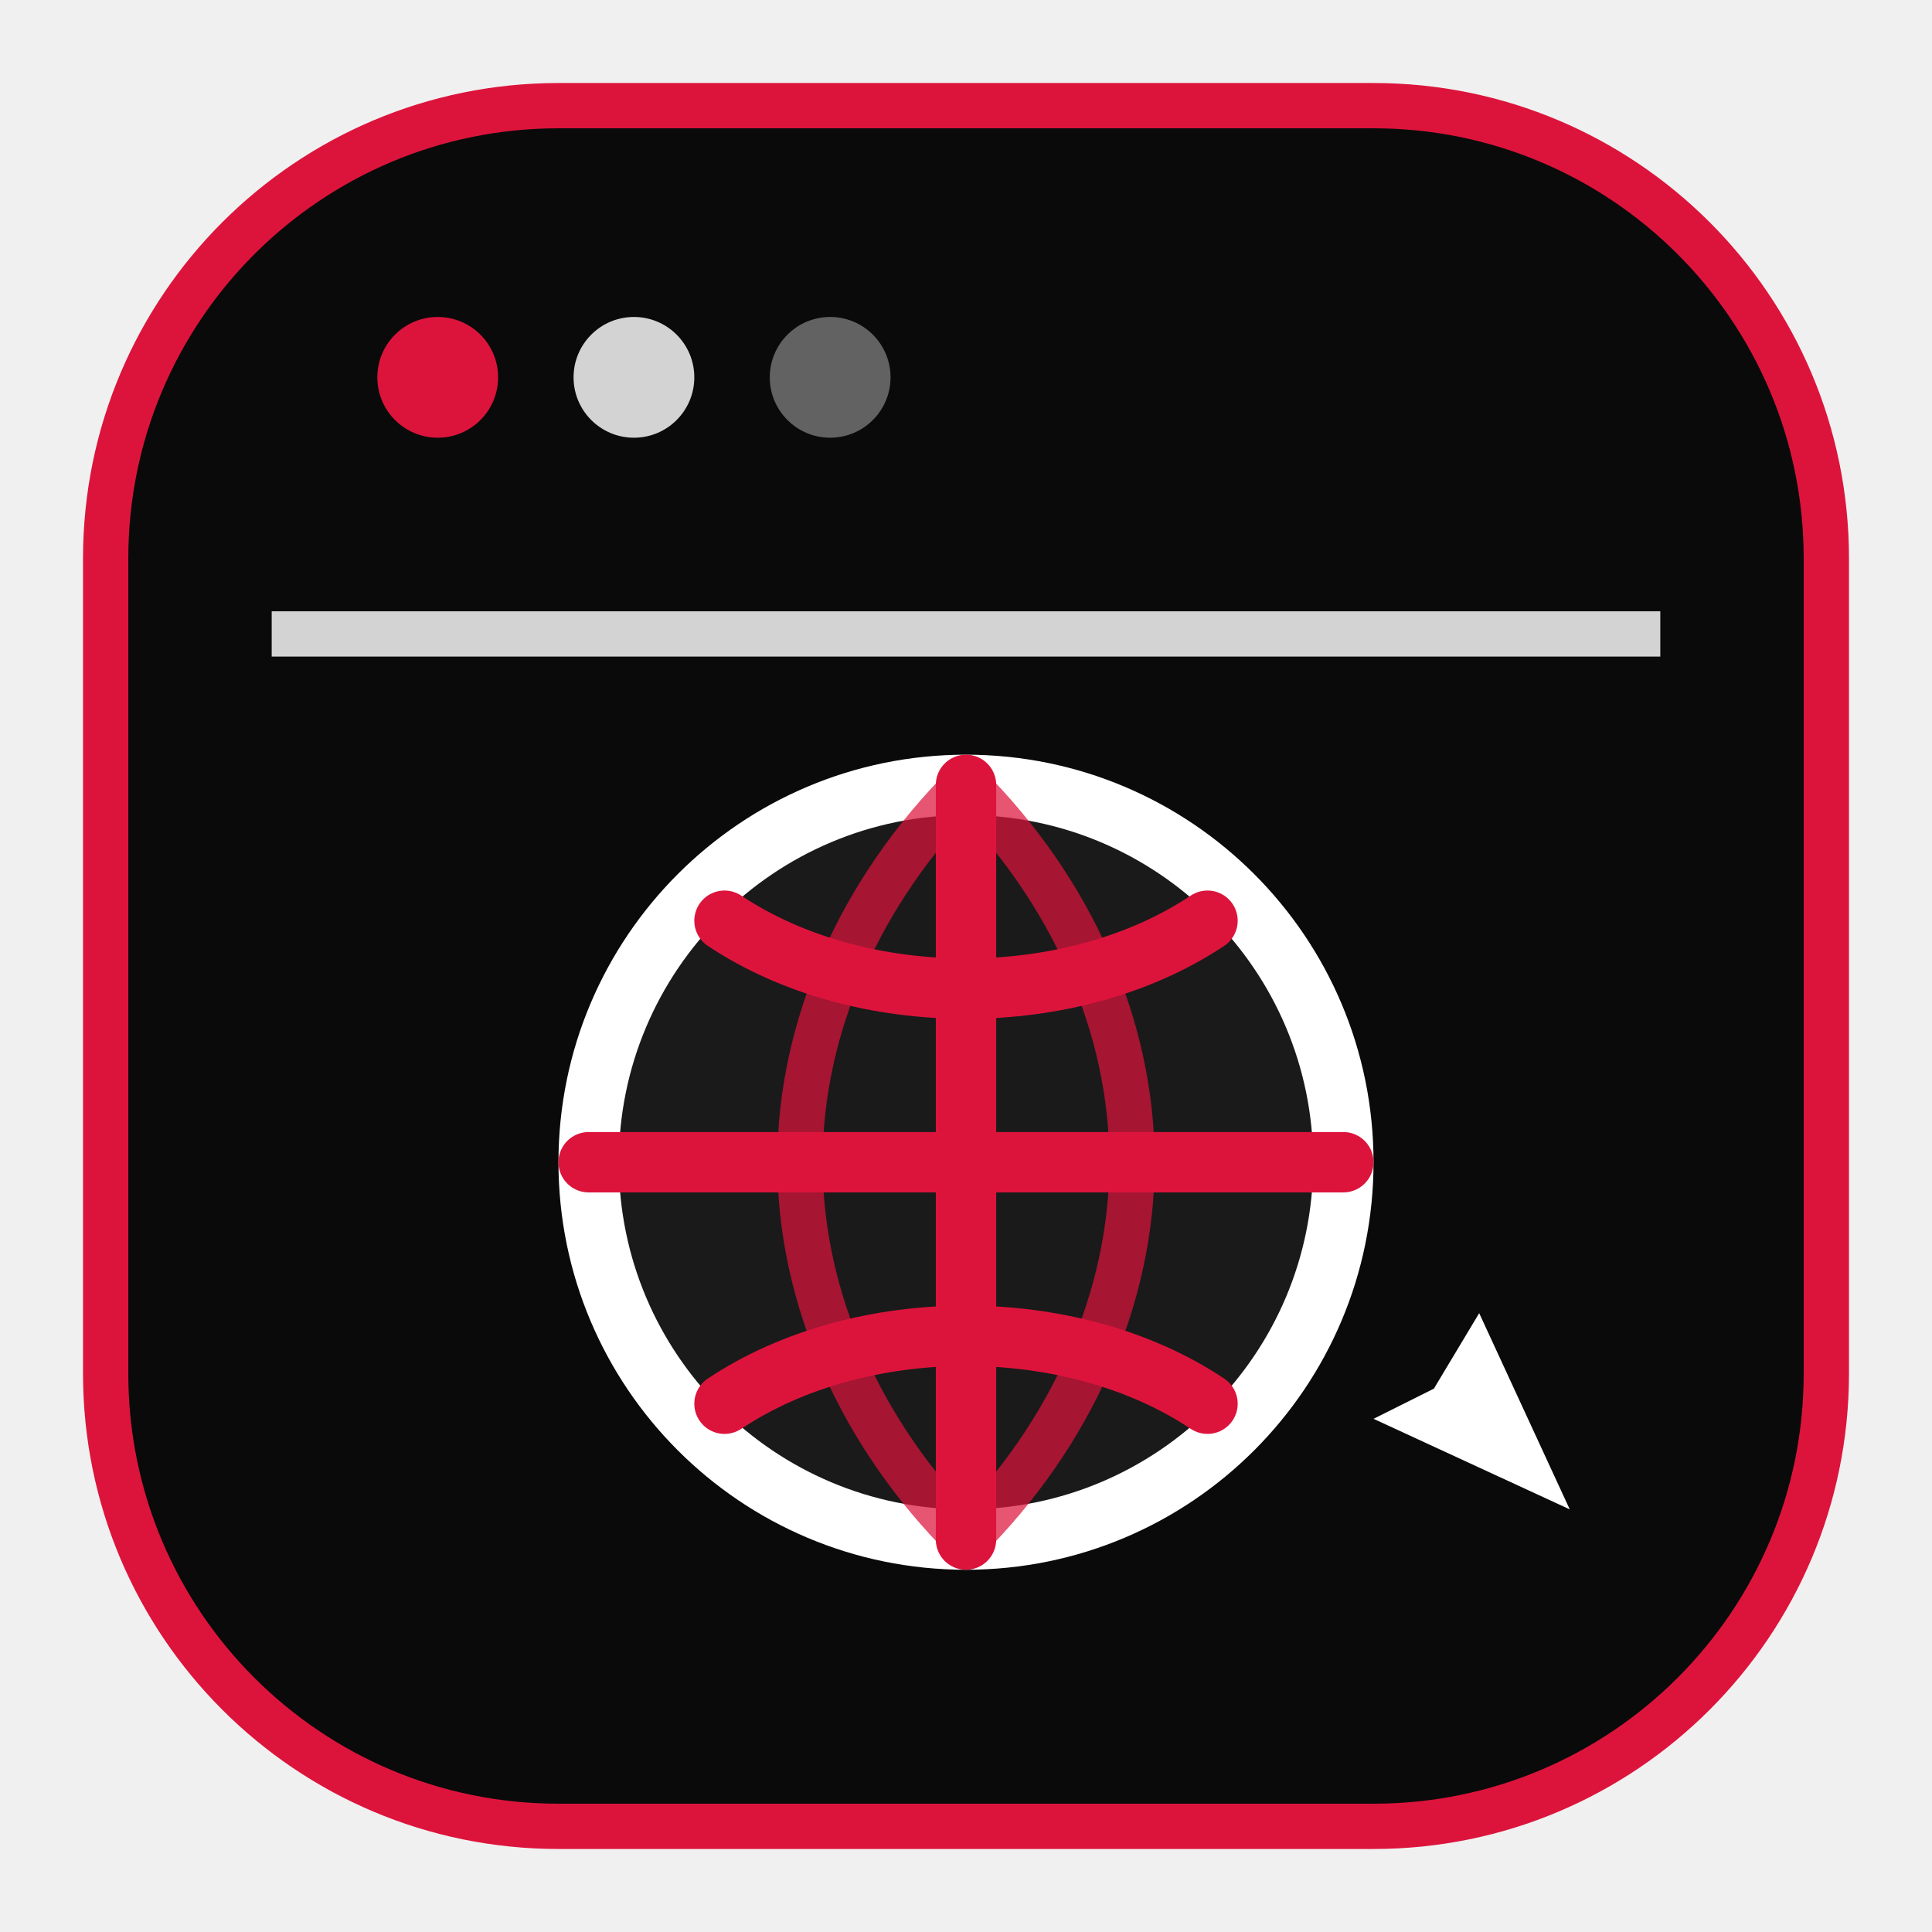
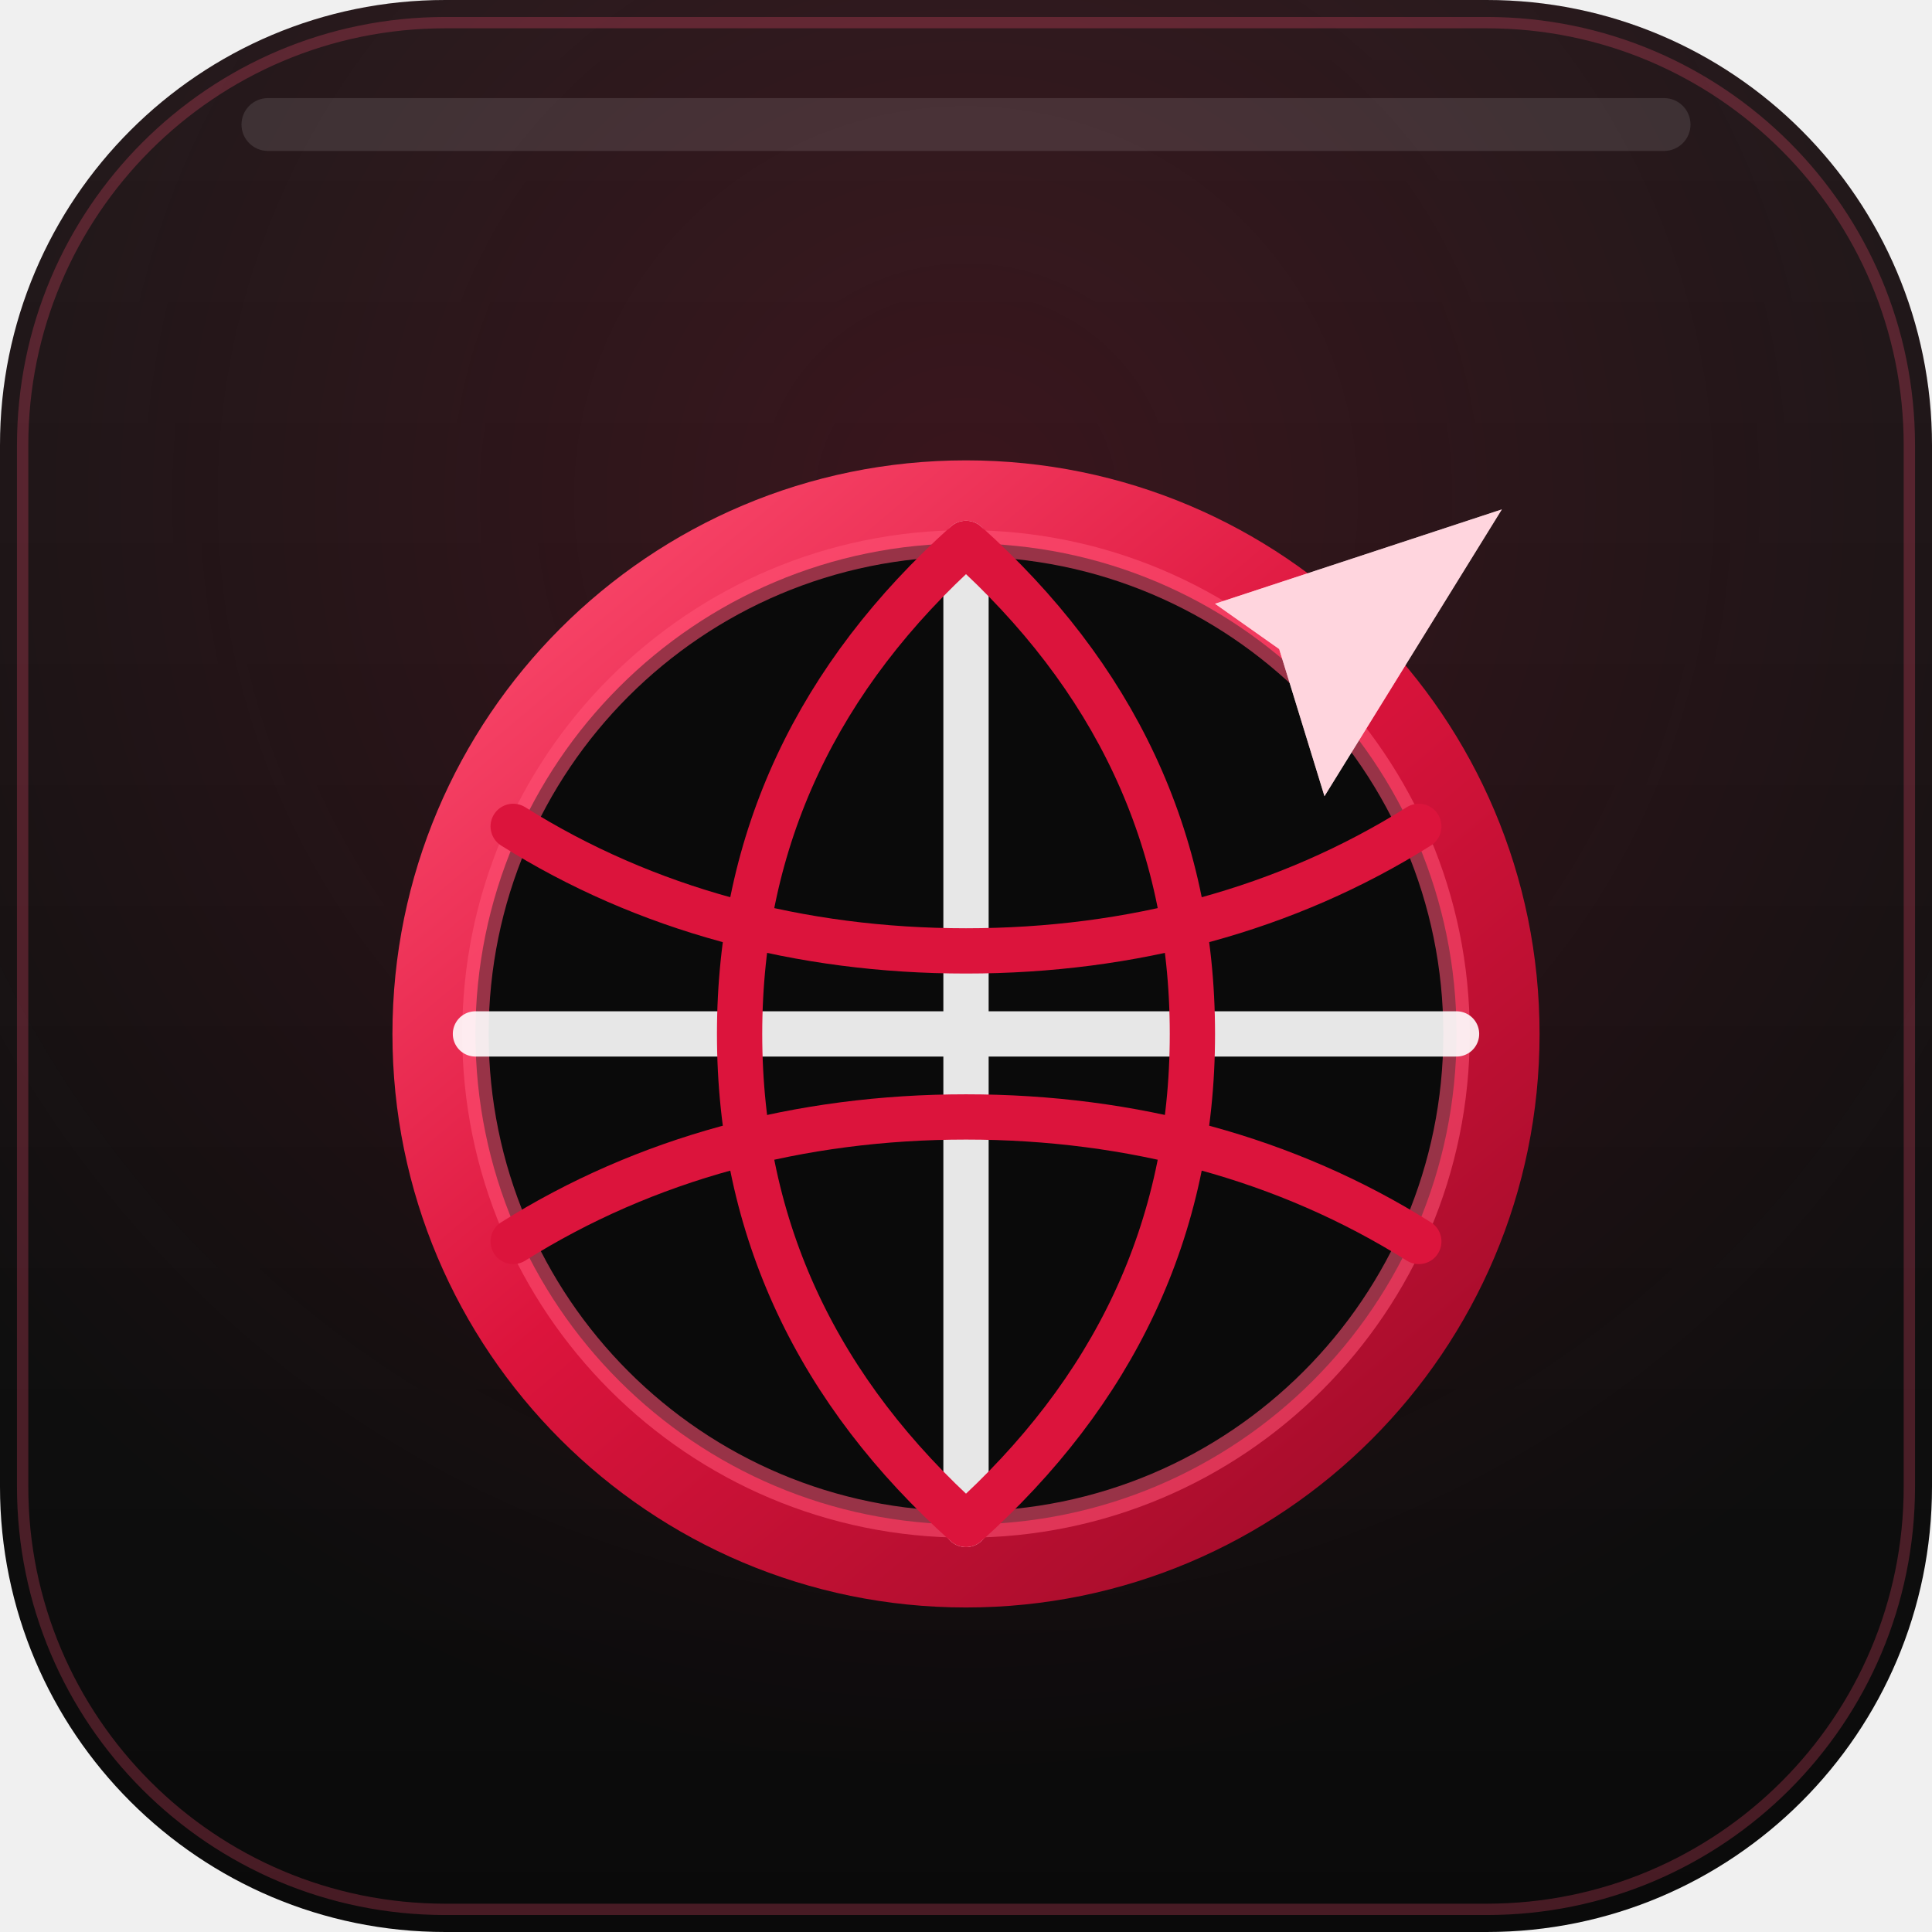
- <svg xmlns="http://www.w3.org/2000/svg" width="128" height="128" viewBox="0 0 128 128" role="img" aria-labelledby="title desc">
-   <rect x="7" y="7" width="114" height="114" rx="30" fill="#0A0A0A" stroke="#DC143C" stroke-width="3" />
-   <path d="M18 42h92" fill="none" stroke="#FFFFFF" stroke-opacity=".82" stroke-width="3" />
-   <circle cx="29" cy="25" r="4" fill="#DC143C" />
-   <circle cx="42" cy="25" r="4" fill="#FFFFFF" fill-opacity=".82" />
-   <circle cx="55" cy="25" r="4" fill="#FFFFFF" fill-opacity=".36" />
-   <circle cx="64" cy="77" r="25" fill="#1A1A1A" stroke="#FFFFFF" stroke-width="4" />
-   <path d="M64 52v50M39 77h50M48 61c9 6 23 6 32 0M48 93c9-6 23-6 32 0" fill="none" stroke="#DC143C" stroke-linecap="round" stroke-width="4" />
-   <path d="M64 52c-7 7-11 16-11 25s4 18 11 25M64 52c7 7 11 16 11 25s-4 18-11 25" fill="none" stroke="#DC143C" stroke-opacity=".72" stroke-width="3" />
-   <path d="M91 94l13 6-6-13-3 5z" fill="#FFFFFF" />
+ <svg xmlns="http://www.w3.org/2000/svg" width="512" height="512" viewBox="0 0 512 512" role="img" aria-labelledby="title desc">
+   <defs>
+     <linearGradient id="background" x1="0" y1="0" x2="0" y2="512" gradientUnits="userSpaceOnUse">
+       <stop stop-color="#1A1A1A" />
+       <stop offset="1" stop-color="#0A0A0A" />
+     </linearGradient>
+     <radialGradient id="glow" cx="256" cy="132" r="340" gradientUnits="userSpaceOnUse">
+       <stop stop-color="#DC143C" stop-opacity=".18" />
+       <stop offset="1" stop-color="#DC143C" stop-opacity="0" />
+     </radialGradient>
+     <linearGradient id="crimson" x1="128" y1="116" x2="384" y2="420" gradientUnits="userSpaceOnUse">
+       <stop stop-color="#ff5274" />
+       <stop offset=".48" stop-color="#DC143C" />
+       <stop offset="1" stop-color="#9c0b28" />
+     </linearGradient>
+   </defs>
+   <rect width="512" height="512" rx="118" fill="url(#background)" />
+   <rect width="512" height="512" rx="118" fill="url(#glow)" />
+   <rect x="6" y="6" width="500" height="500" rx="112" fill="none" stroke="#ff5274" stroke-opacity=".25" stroke-width="3" />
+   <rect x="64" y="26" width="384" height="14" rx="7" fill="#FFFFFF" fill-opacity=".11" />
+   <circle cx="256" cy="274" r="152" fill="url(#crimson)" />
+   <circle cx="256" cy="274" r="130" fill="#0A0A0A" stroke="#ff5274" stroke-opacity=".58" stroke-width="7" />
+   <path d="M256 144v260M126 274h260" fill="none" stroke="#FFFFFF" stroke-opacity=".9" stroke-linecap="round" stroke-width="12" />
+   <path d="M256 144c-39 35-60 78-60 130s21 95 60 130M256 144c39 35 60 78 60 130s-21 95-60 130" fill="none" stroke="#DC143C" stroke-linecap="round" stroke-width="12" />
+   <path d="M136 219c35 22 76 33 120 33s85-11 120-33M136 329c35-22 76-33 120-33s85 11 120 33" fill="none" stroke="#DC143C" stroke-linecap="round" stroke-width="12" />
+   <path d="M322 160l76-25-47 76-12-39-17-12z" fill="#FFFFFF" />
+   <path d="M322 160l76-25-47 76-12-39z" fill="#ffb3c2" fill-opacity=".55" />
</svg>
